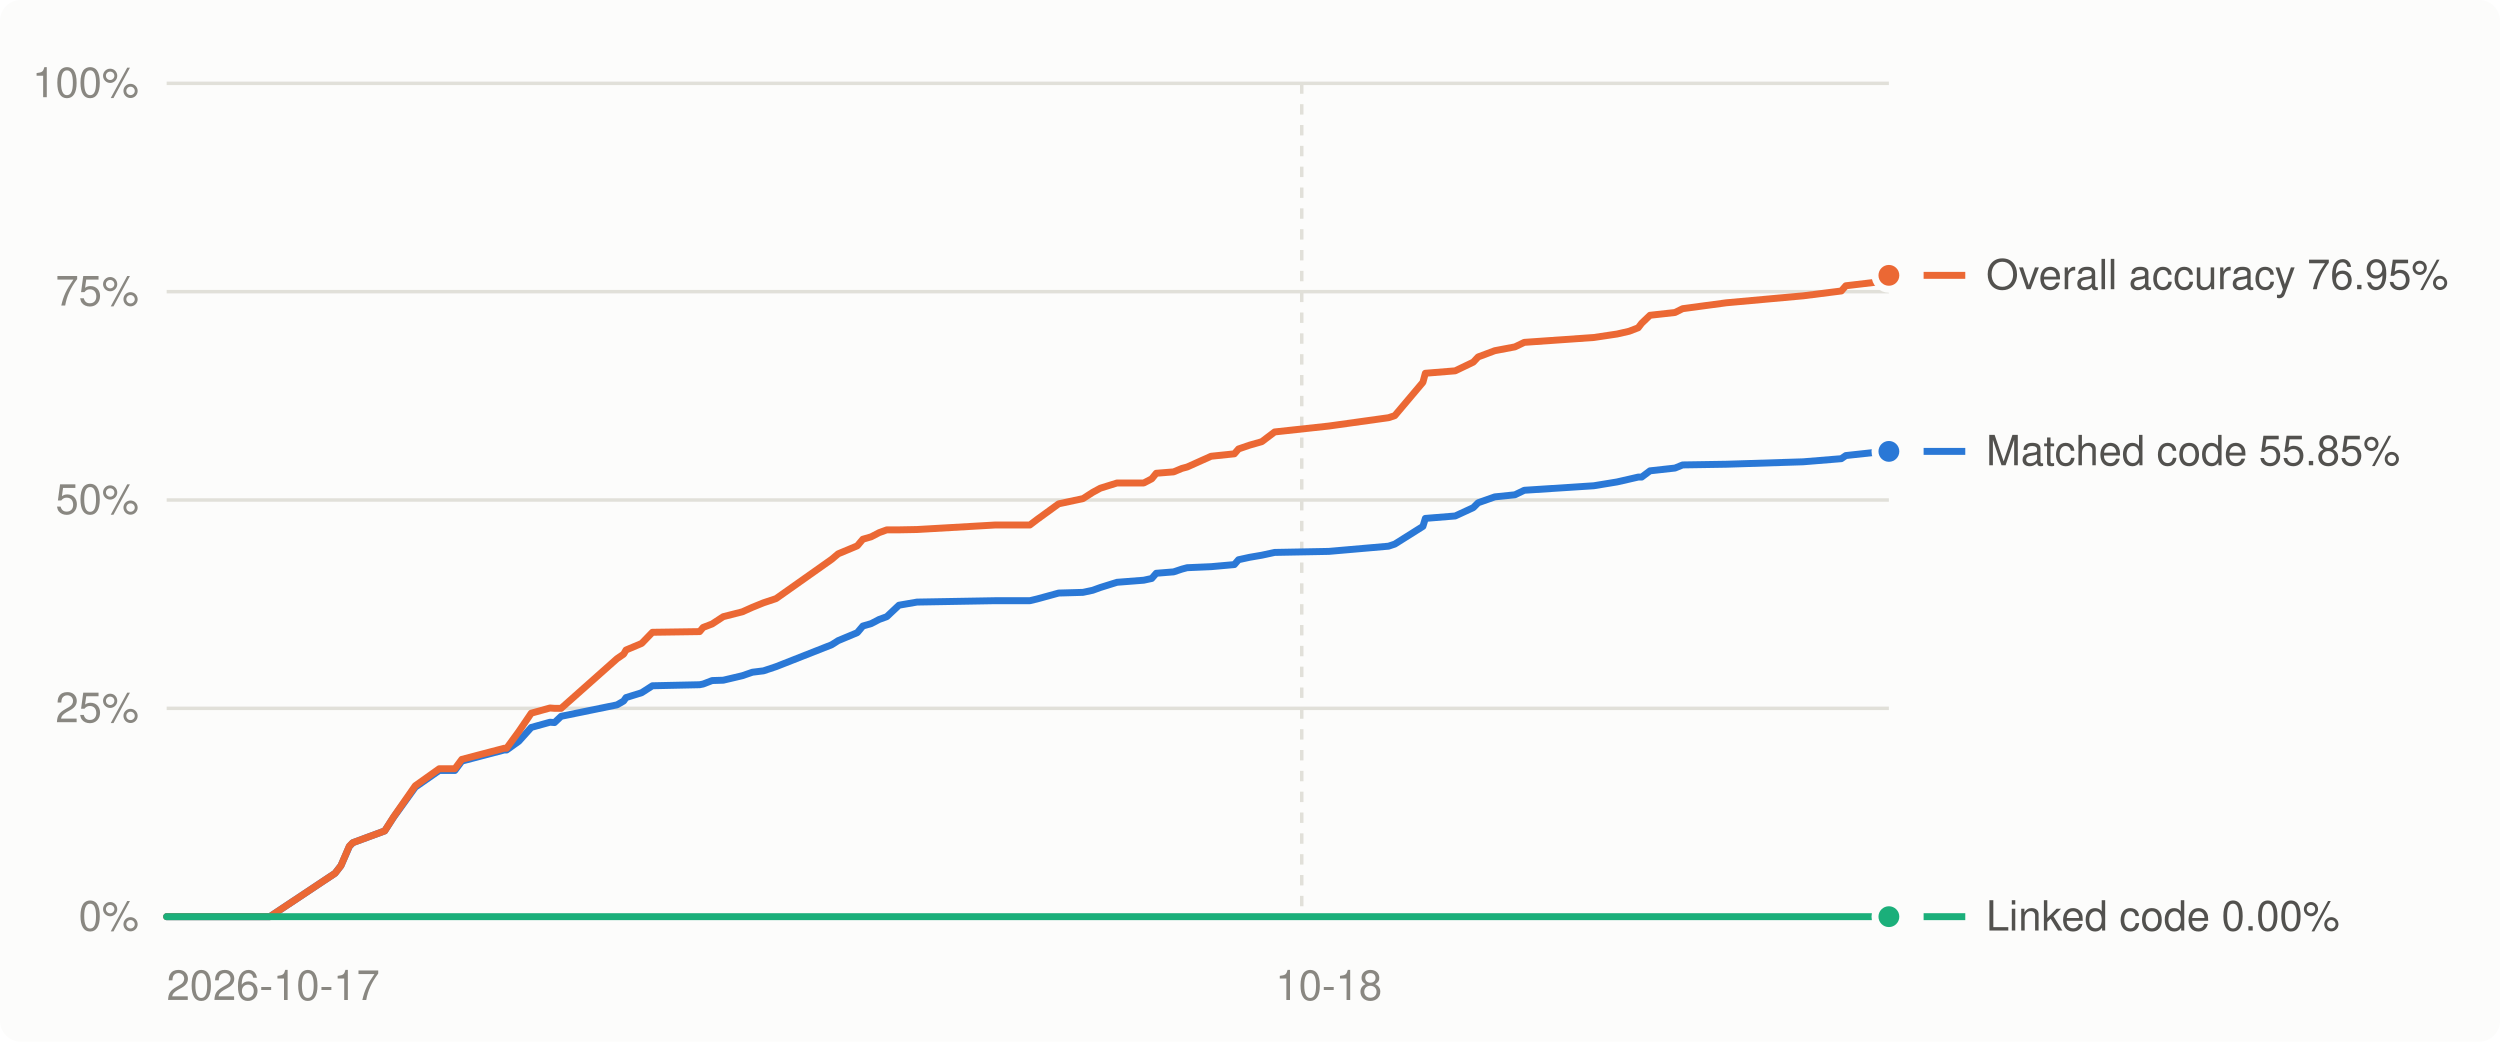
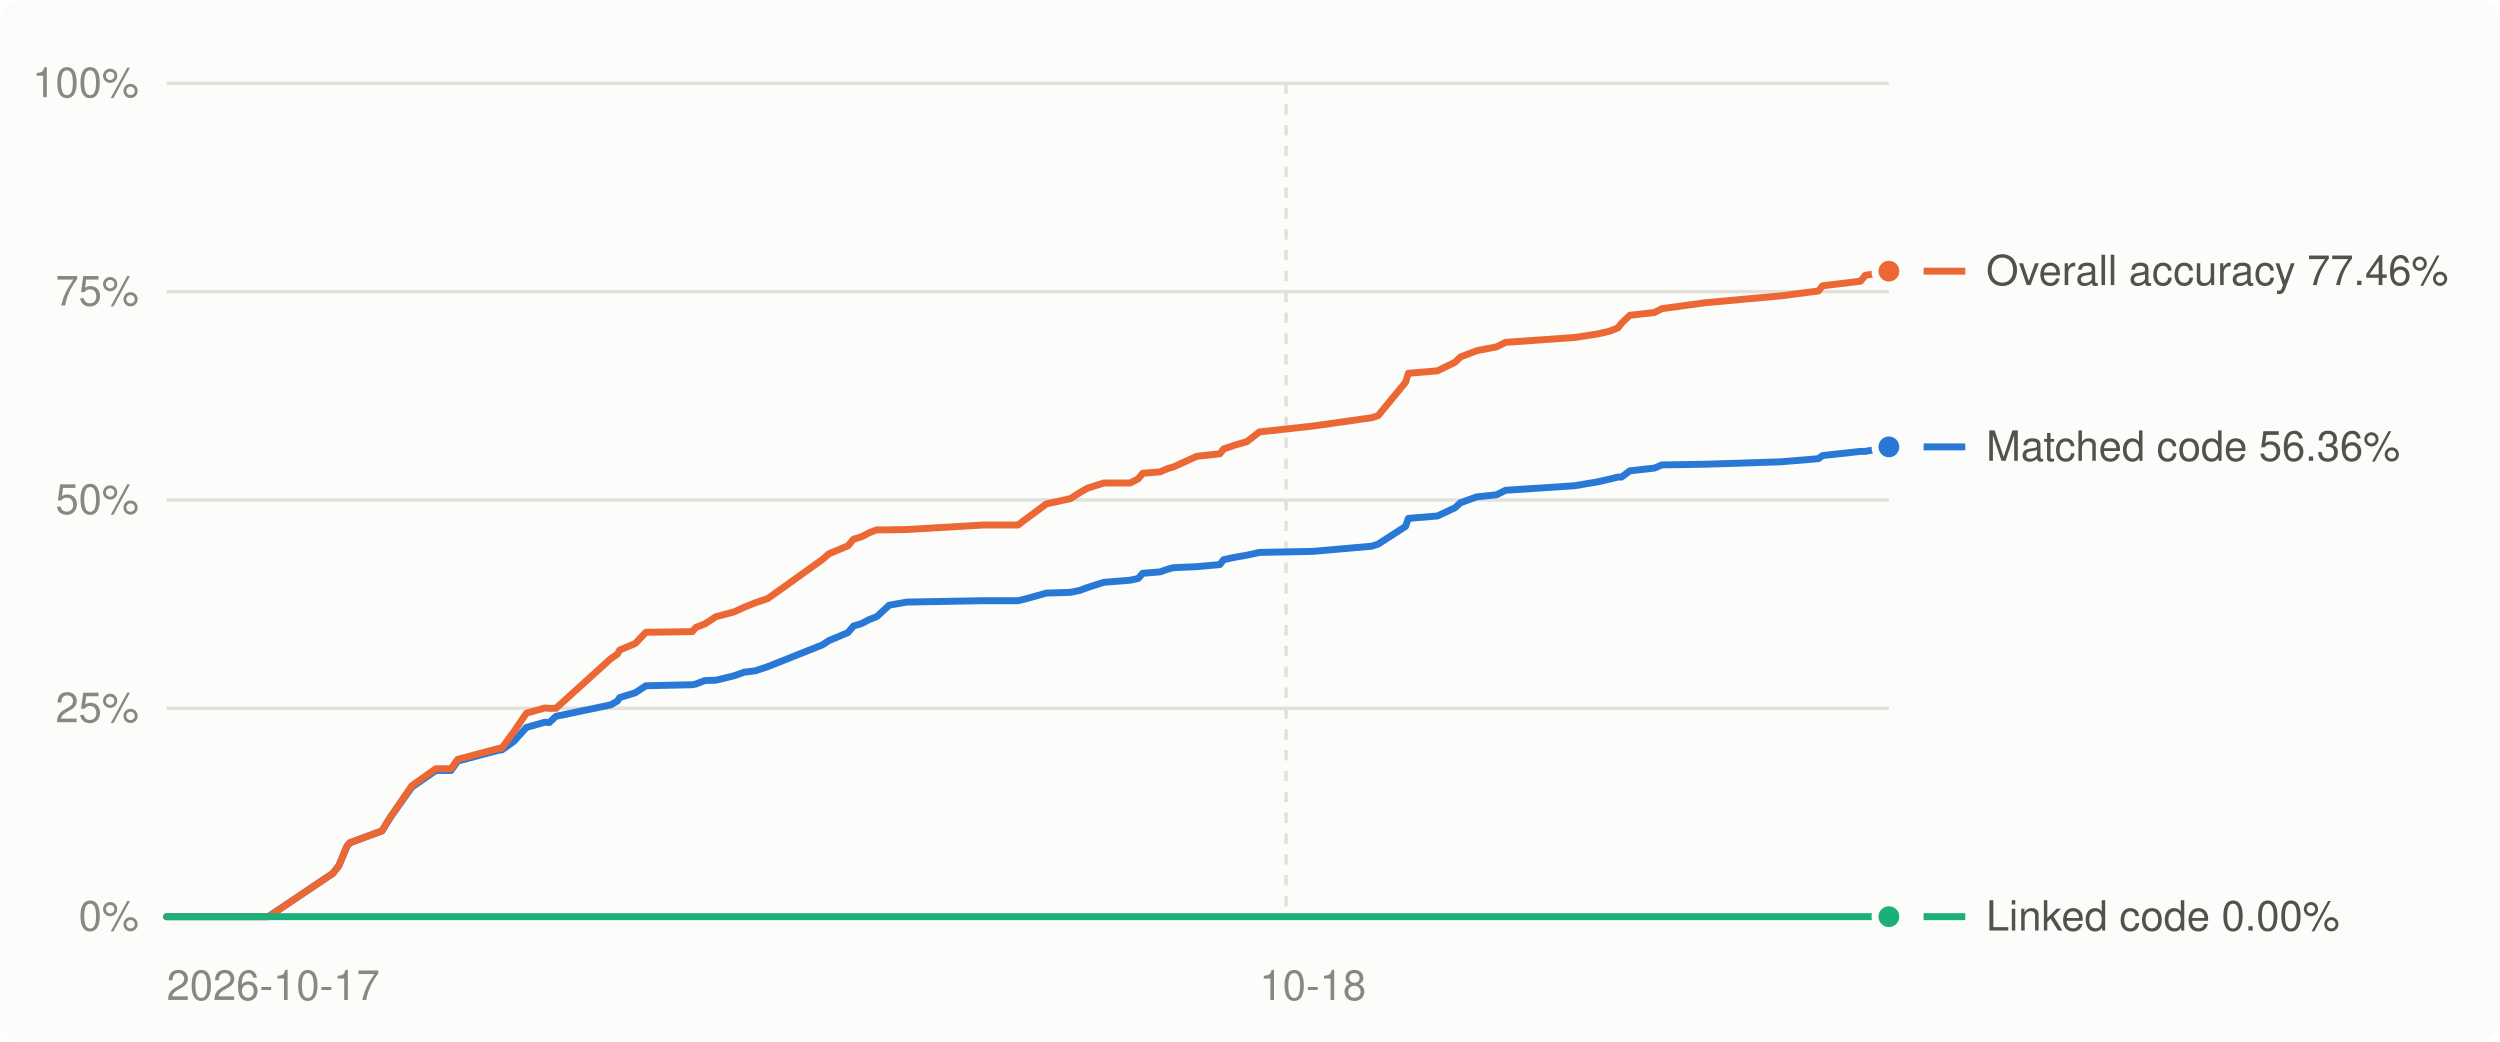
<svg xmlns="http://www.w3.org/2000/svg" viewBox="0 0 720 300" width="720" height="300" role="img" aria-label="Decompilation progress over time">
  <style>
.bg{fill:#fcfcfb}.grid{stroke:#e1e0d9}.muted{fill:#898781}.lbl{fill:#52514e}.ln0{stroke:#2a78d6}.dot0{fill:#2a78d6;stroke:#fcfcfb}.ln1{stroke:#eb6834}.dot1{fill:#eb6834;stroke:#fcfcfb}.ln2{stroke:#1baf7a}.dot2{fill:#1baf7a;stroke:#fcfcfb}
@media (prefers-color-scheme: dark){.bg{fill:#1a1a19}.grid{stroke:#2c2c2a}.muted{fill:#898781}.lbl{fill:#c3c2b7}.ln0{stroke:#3987e5}.dot0{fill:#3987e5;stroke:#1a1a19}.ln1{stroke:#d95926}.dot1{fill:#d95926;stroke:#1a1a19}.ln2{stroke:#199e70}.dot2{fill:#199e70;stroke:#1a1a19}}
text{font:12px -apple-system,BlinkMacSystemFont,'Segoe UI',Helvetica,Arial,sans-serif}
</style>
  <rect class="bg" width="720" height="300" rx="6" />
  <line x1="48" x2="544" y1="264.0" y2="264.0" class="grid" stroke-width="1" />
  <text x="40" y="268.0" class="muted" text-anchor="end">0%</text>
  <line x1="48" x2="544" y1="204.0" y2="204.0" class="grid" stroke-width="1" />
  <text x="40" y="208.0" class="muted" text-anchor="end">25%</text>
  <line x1="48" x2="544" y1="144.0" y2="144.0" class="grid" stroke-width="1" />
  <text x="40" y="148.0" class="muted" text-anchor="end">50%</text>
  <line x1="48" x2="544" y1="84.0" y2="84.0" class="grid" stroke-width="1" />
  <text x="40" y="88.0" class="muted" text-anchor="end">75%</text>
  <line x1="48" x2="544" y1="24.0" y2="24.0" class="grid" stroke-width="1" />
  <text x="40" y="28.0" class="muted" text-anchor="end">100%</text>
-   <line x1="374.9" x2="374.9" y1="24" y2="264" class="grid" stroke-width="1" stroke-dasharray="3 3" />
+   <line x1="370.4" x2="370.4" y1="24" y2="264" class="grid" stroke-width="1" stroke-dasharray="3 3" />
  <text class="muted" x="48.0" y="288" text-anchor="start">2026-10-17</text>
-   <text class="muted" x="382.7" y="288" text-anchor="middle">10-18</text>
-   <polyline points="48.0,264.0 77.7,264.0 96.5,251.5 98.2,249.3 100.6,243.8 101.6,242.7 110.8,239.3 113.4,235.3 119.6,226.7 126.5,221.9 131.0,221.9 133.0,219.2 145.2,216.0 145.9,216.0 149.4,213.5 153.0,209.5 158.4,208.0 159.7,208.1 161.6,206.3 177.7,203.0 179.6,201.9 180.3,200.9 184.8,199.5 187.9,197.5 201.5,197.2 202.5,197.0 205.1,196.0 208.3,195.9 213.8,194.6 216.7,193.6 219.9,193.2 223.5,192.0 239.5,185.7 241.4,184.5 246.9,182.2 248.5,180.3 250.9,179.6 253.2,178.4 255.4,177.6 258.9,174.3 264.1,173.4 286.6,173.0 296.6,173.0 298.7,172.5 304.9,170.8 311.9,170.6 314.7,170.0 316.9,169.2 321.7,167.7 329.4,167.1 331.7,166.6 333.0,165.1 338.0,164.7 340.4,163.9 341.9,163.5 348.8,163.2 355.5,162.6 356.7,161.2 359.9,160.5 363.4,159.9 367.1,159.1 382.7,158.8 399.9,157.3 401.7,156.7 409.8,151.6 410.5,149.3 419.1,148.6 424.3,146.2 425.7,144.8 430.5,143.1 436.3,142.5 439.0,141.2 459.0,139.9 465.7,138.8 469.2,138.0 471.8,137.4 472.8,137.4 475.2,135.6 482.4,134.8 484.6,133.9 497.2,133.7 519.3,133.0 530.3,132.1 531.6,131.2 542.6,130.0 544.0,130.0" fill="none" class="ln0" stroke-width="2" stroke-linejoin="round" stroke-linecap="round" />
-   <polyline points="48.0,264.0 77.7,264.0 96.5,251.5 98.2,249.3 100.6,243.7 101.6,242.7 110.8,239.3 113.4,235.2 119.6,226.3 126.5,221.4 131.0,221.4 133.0,218.7 145.2,215.5 145.9,215.5 149.4,210.7 153.0,205.4 158.4,203.9 159.7,204.0 161.6,204.0 177.7,189.7 179.6,188.4 180.3,187.2 184.8,185.3 187.9,182.1 201.5,181.9 202.5,180.7 205.1,179.7 208.3,177.6 213.8,176.2 216.7,174.9 219.9,173.6 223.5,172.4 239.5,161.1 241.4,159.5 246.9,157.2 248.5,155.3 250.9,154.6 253.2,153.4 255.4,152.6 258.9,152.6 264.1,152.5 286.6,151.2 296.6,151.2 298.7,149.6 304.9,145.1 311.9,143.6 314.7,141.8 316.9,140.6 321.7,139.1 329.4,139.1 331.7,137.9 333.0,136.3 338.0,135.9 340.4,134.9 341.9,134.5 348.8,131.4 355.5,130.7 356.7,129.3 359.9,128.2 363.4,127.2 367.1,124.4 382.7,122.7 399.9,120.3 401.7,119.7 409.8,110.1 410.5,107.5 419.1,106.8 424.3,104.3 425.7,102.8 430.5,101.0 436.3,99.9 439.0,98.6 459.0,97.2 465.7,96.2 469.2,95.4 471.8,94.4 472.8,93.1 475.2,90.8 482.4,90.0 484.6,88.9 497.2,87.2 519.3,85.2 530.3,83.8 531.6,82.3 542.6,81.0 544.0,79.3" fill="none" class="ln1" stroke-width="2" stroke-linejoin="round" stroke-linecap="round" />
-   <polyline points="48.0,264.0 77.7,264.0 96.5,264.0 98.2,264.0 100.6,264.0 101.6,264.0 110.8,264.0 113.4,264.0 119.6,264.0 126.5,264.0 131.0,264.0 133.0,264.0 145.2,264.0 145.9,264.0 149.4,264.0 153.0,264.0 158.4,264.0 159.7,264.0 161.6,264.0 177.7,264.0 179.6,264.0 180.3,264.0 184.8,264.0 187.9,264.0 201.5,264.0 202.5,264.0 205.1,264.0 208.3,264.0 213.8,264.0 216.7,264.0 219.9,264.0 223.5,264.0 239.5,264.0 241.4,264.0 246.9,264.0 248.5,264.0 250.9,264.0 253.2,264.0 255.4,264.0 258.9,264.0 264.1,264.0 286.6,264.0 296.6,264.0 298.7,264.0 304.9,264.0 311.9,264.0 314.7,264.0 316.9,264.0 321.7,264.0 329.4,264.0 331.7,264.0 333.0,264.0 338.0,264.0 340.4,264.0 341.9,264.0 348.8,264.0 355.5,264.0 356.7,264.0 359.9,264.0 363.4,264.0 367.1,264.0 382.7,264.0 399.9,264.0 401.7,264.0 409.8,264.0 410.5,264.0 419.1,264.0 424.3,264.0 425.7,264.0 430.5,264.0 436.3,264.0 439.0,264.0 459.0,264.0 465.7,264.0 469.2,264.0 471.8,264.0 472.8,264.0 475.2,264.0 482.4,264.0 484.6,264.0 497.2,264.0 519.3,264.0 530.3,264.0 531.6,264.0 542.6,264.0 544.0,264.0" fill="none" class="ln2" stroke-width="2" stroke-linejoin="round" stroke-linecap="round" />
-   <circle cx="544.0" cy="130.0" r="4" class="dot0" stroke-width="2" />
-   <circle cx="544.0" cy="79.3" r="4" class="dot1" stroke-width="2" />
+   <text class="muted" x="378.1" y="288" text-anchor="middle">10-18</text>
+   <polyline points="48.0,264.0 77.3,264.0 95.9,251.5 97.6,249.3 99.9,243.8 100.8,242.7 110.0,239.3 112.5,235.3 118.6,226.7 125.5,221.9 129.9,221.9 131.8,219.2 143.8,216.0 144.5,216.0 148.0,213.5 151.6,209.5 156.9,208.0 158.2,208.1 160.1,206.3 175.9,203.0 177.8,201.9 178.5,200.9 183.0,199.5 186.0,197.5 199.4,197.2 200.4,197.0 203.0,196.0 206.2,195.9 211.5,194.6 214.3,193.6 217.5,193.2 221.1,192.0 236.9,185.7 238.7,184.5 244.2,182.2 245.8,180.3 248.1,179.6 250.4,178.4 252.5,177.6 256.1,174.3 261.1,173.4 283.3,173.0 293.2,173.0 295.3,172.5 301.4,170.8 308.3,170.6 311.1,170.0 313.2,169.2 317.9,167.7 325.5,167.1 327.8,166.6 329.1,165.1 334.1,164.7 336.4,163.9 337.9,163.5 344.7,163.2 351.3,162.6 352.4,161.2 355.6,160.5 359.1,159.9 362.7,159.1 378.1,158.8 395.1,157.3 396.9,156.7 404.8,151.6 405.6,149.3 414.0,148.6 419.1,146.2 420.6,144.8 425.3,143.1 431.0,142.5 433.6,141.2 453.4,139.9 460.0,138.8 463.5,138.0 466.0,137.4 467.0,137.4 469.4,135.6 476.5,134.8 478.6,133.9 491.0,133.7 512.9,133.0 523.7,132.1 524.9,131.2 535.8,130.0 537.2,130.0 544.0,128.7" fill="none" class="ln0" stroke-width="2" stroke-linejoin="round" stroke-linecap="round" />
+   <polyline points="48.0,264.0 77.3,264.0 95.9,251.5 97.6,249.3 99.9,243.7 100.8,242.7 110.0,239.3 112.5,235.2 118.6,226.3 125.5,221.4 129.9,221.4 131.8,218.7 143.8,215.5 144.5,215.5 148.0,210.7 151.6,205.4 156.9,203.9 158.2,204.0 160.1,204.0 175.9,189.7 177.8,188.4 178.5,187.2 183.0,185.3 186.0,182.1 199.4,181.9 200.4,180.7 203.0,179.7 206.2,177.6 211.5,176.2 214.3,174.9 217.5,173.6 221.1,172.4 236.9,161.1 238.7,159.5 244.2,157.2 245.8,155.3 248.1,154.6 250.4,153.4 252.5,152.6 256.1,152.6 261.1,152.5 283.3,151.2 293.2,151.2 295.3,149.6 301.4,145.1 308.3,143.6 311.1,141.8 313.2,140.6 317.9,139.1 325.5,139.1 327.8,137.9 329.1,136.3 334.1,135.9 336.4,134.9 337.9,134.5 344.7,131.4 351.3,130.7 352.4,129.3 355.6,128.2 359.1,127.2 362.7,124.4 378.1,122.7 395.1,120.3 396.9,119.7 404.8,110.1 405.6,107.5 414.0,106.8 419.1,104.3 420.6,102.8 425.3,101.0 431.0,99.9 433.6,98.6 453.4,97.2 460.0,96.2 463.5,95.4 466.0,94.4 467.0,93.1 469.4,90.8 476.5,90.0 478.6,88.9 491.0,87.2 512.9,85.2 523.7,83.8 524.9,82.3 535.8,81.0 537.2,79.3 544.0,78.1" fill="none" class="ln1" stroke-width="2" stroke-linejoin="round" stroke-linecap="round" />
+   <polyline points="48.0,264.0 77.3,264.0 95.9,264.0 97.6,264.0 99.9,264.0 100.8,264.0 110.0,264.0 112.5,264.0 118.6,264.0 125.5,264.0 129.9,264.0 131.8,264.0 143.8,264.0 144.5,264.0 148.0,264.0 151.6,264.0 156.9,264.0 158.2,264.0 160.1,264.0 175.9,264.0 177.8,264.0 178.5,264.0 183.0,264.0 186.0,264.0 199.4,264.0 200.4,264.0 203.0,264.0 206.2,264.0 211.5,264.0 214.3,264.0 217.5,264.0 221.1,264.0 236.9,264.0 238.7,264.0 244.2,264.0 245.8,264.0 248.1,264.0 250.4,264.0 252.5,264.0 256.1,264.0 261.1,264.0 283.3,264.0 293.2,264.0 295.3,264.0 301.4,264.0 308.3,264.0 311.1,264.0 313.2,264.0 317.9,264.0 325.5,264.0 327.8,264.0 329.1,264.0 334.1,264.0 336.4,264.0 337.9,264.0 344.7,264.0 351.3,264.0 352.4,264.0 355.6,264.0 359.1,264.0 362.7,264.0 378.1,264.0 395.1,264.0 396.9,264.0 404.8,264.0 405.6,264.0 414.0,264.0 419.1,264.0 420.6,264.0 425.3,264.0 431.0,264.0 433.6,264.0 453.4,264.0 460.0,264.0 463.5,264.0 466.0,264.0 467.0,264.0 469.4,264.0 476.5,264.0 478.6,264.0 491.0,264.0 512.9,264.0 523.7,264.0 524.9,264.0 535.8,264.0 537.2,264.0 544.0,264.0" fill="none" class="ln2" stroke-width="2" stroke-linejoin="round" stroke-linecap="round" />
+   <circle cx="544.0" cy="128.7" r="4" class="dot0" stroke-width="2" />
+   <circle cx="544.0" cy="78.1" r="4" class="dot1" stroke-width="2" />
  <circle cx="544.0" cy="264.0" r="4" class="dot2" stroke-width="2" />
  <line x1="554" x2="566" y1="264.0" y2="264.0" class="ln2" stroke-width="2" />
  <text class="lbl" x="572" y="268.0">Linked code 0.00%</text>
-   <line x1="554" x2="566" y1="130.0" y2="130.0" class="ln0" stroke-width="2" />
-   <text class="lbl" x="572" y="134.0">Matched code 55.85%</text>
-   <line x1="554" x2="566" y1="79.3" y2="79.3" class="ln1" stroke-width="2" />
-   <text class="lbl" x="572" y="83.3">Overall accuracy 76.95%</text>
+   <line x1="554" x2="566" y1="128.7" y2="128.7" class="ln0" stroke-width="2" />
+   <text class="lbl" x="572" y="132.7">Matched code 56.36%</text>
+   <line x1="554" x2="566" y1="78.1" y2="78.1" class="ln1" stroke-width="2" />
+   <text class="lbl" x="572" y="82.1">Overall accuracy 77.46%</text>
</svg>
